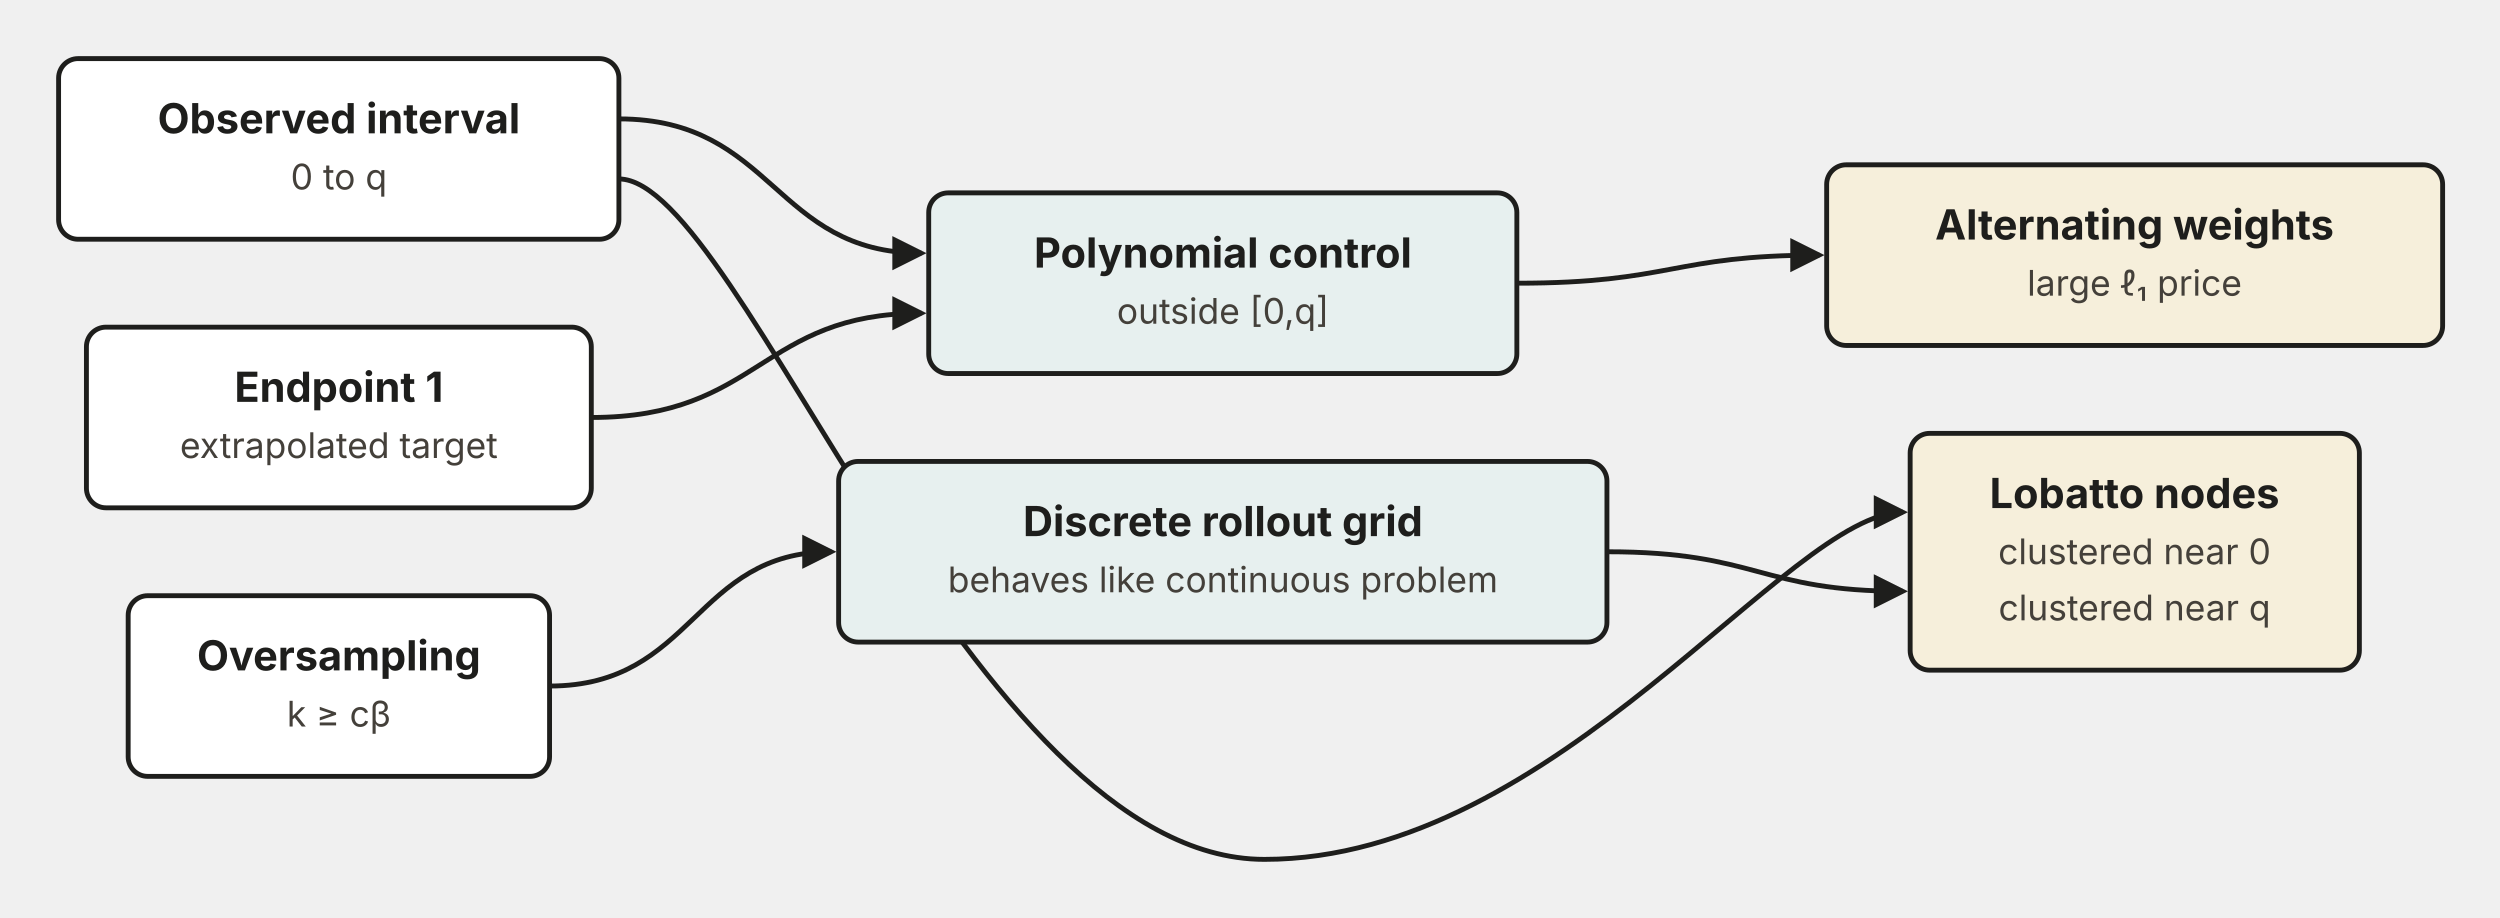
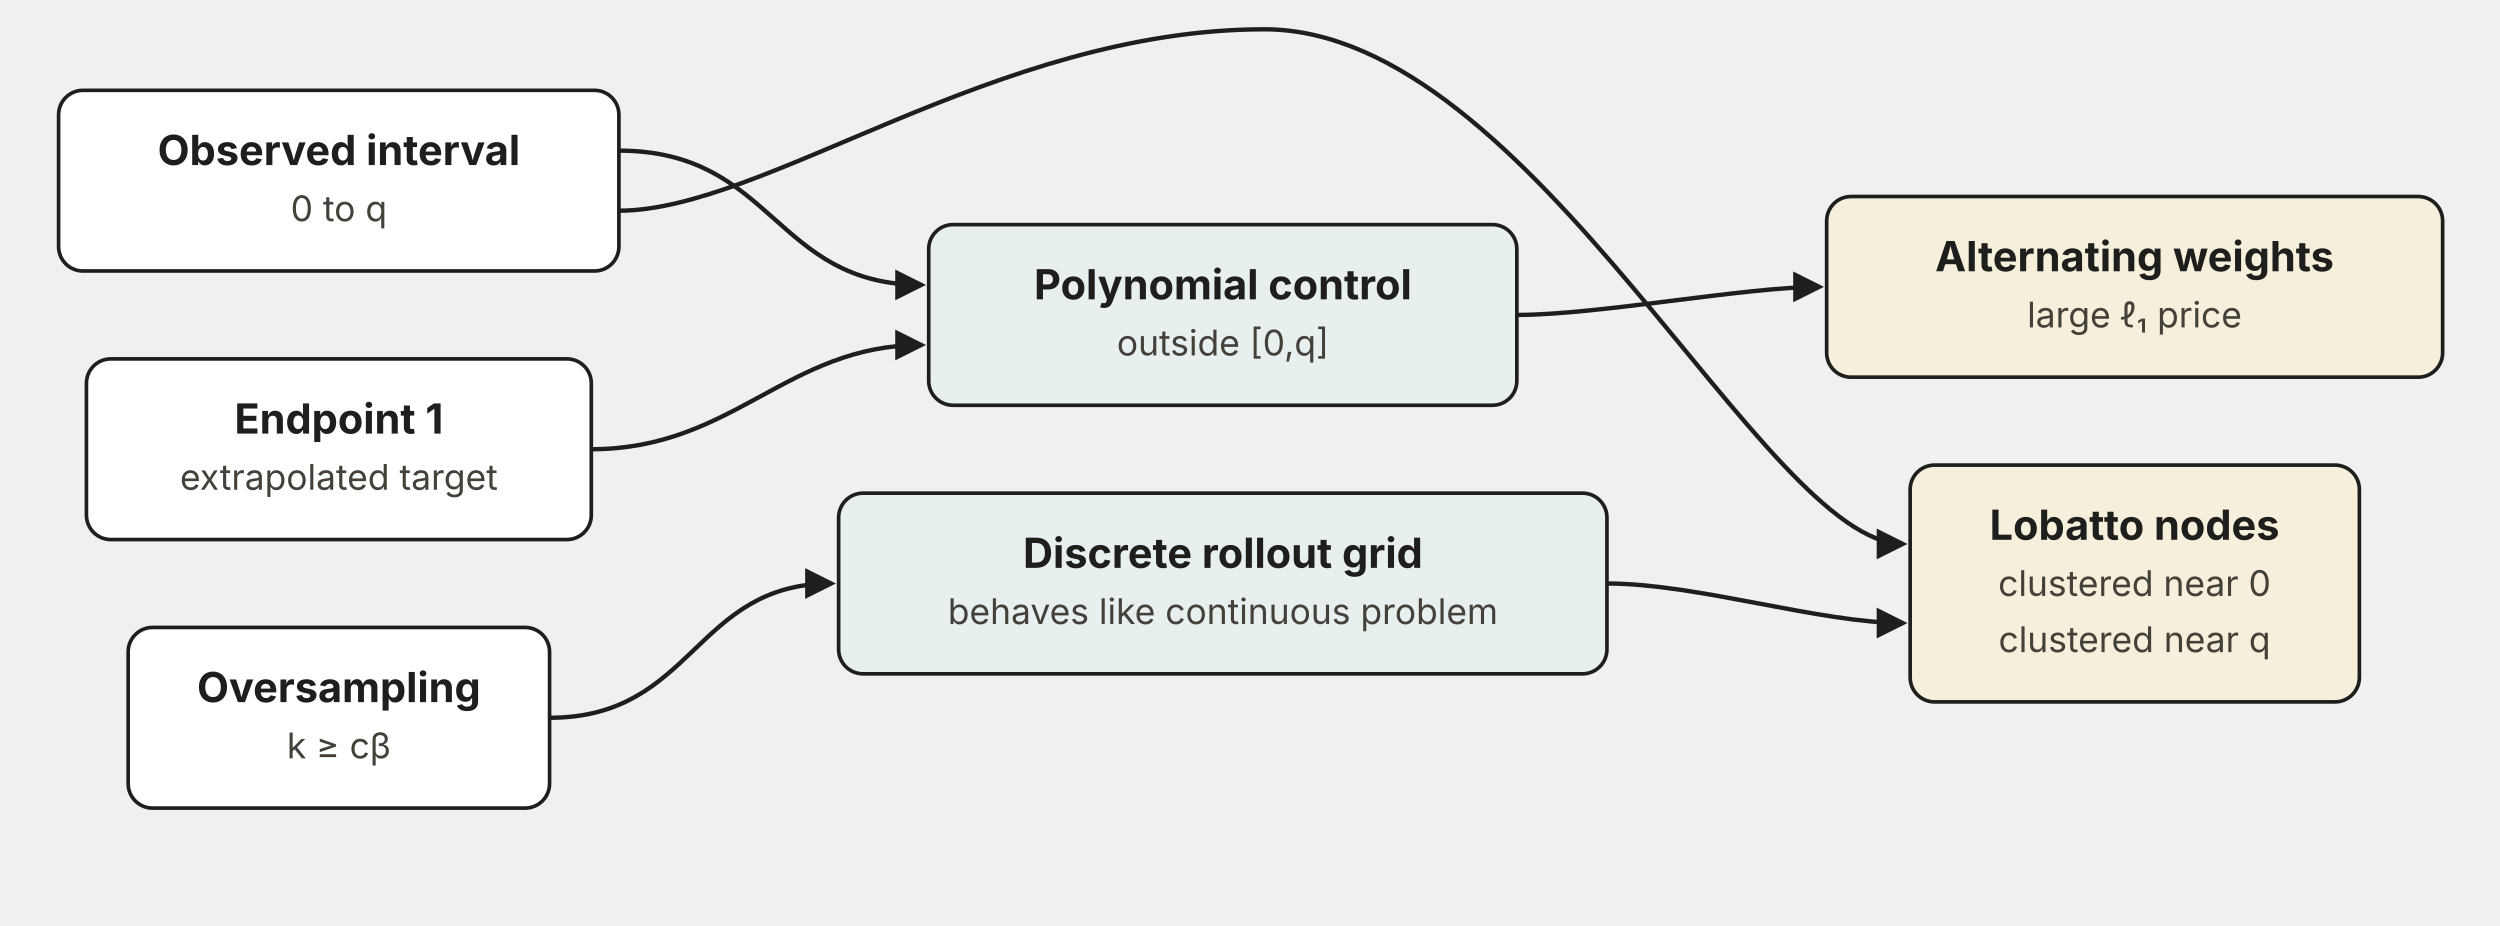
- <svg xmlns="http://www.w3.org/2000/svg" viewBox="0 0 1024 376" role="img">
+ <svg xmlns="http://www.w3.org/2000/svg" viewBox="0 -13 1024 379" role="img">
  <defs>
    <marker id="arr" viewBox="0 0 10 10" refX="8.5" refY="5" markerWidth="7" markerHeight="7" orient="auto-start-reverse">
      <path d="M 0 0 L 10 5 L 0 10 z" fill="#1e1e1c" />
    </marker>
  </defs>
-   <path d="M 253.5 48.7 C 317 48.7, 317 103.7, 377.4 103.7" fill="none" stroke="#1e1e1c" stroke-width="2" marker-end="url(#arr)" />
-   <path d="M 242.2 171 C 311.3 171, 311.3 128.3, 377.4 128.3" fill="none" stroke="#1e1e1c" stroke-width="2" marker-end="url(#arr)" />
-   <path d="M 621.3 116 C 684.8 116, 684.8 104.5, 745.2 104.5" fill="none" stroke="#1e1e1c" stroke-width="2" marker-end="url(#arr)" />
-   <path d="M 225.1 281 C 284.3 281, 284.3 226, 340.5 226" fill="none" stroke="#1e1e1c" stroke-width="2" marker-end="url(#arr)" />
-   <path d="M 658.2 226 C 720.3 226, 720.3 242.2, 779.4 242.2" fill="none" stroke="#1e1e1c" stroke-width="2" marker-end="url(#arr)" />
-   <path d="M 253.5 73.3 C 303.5 73.3, 397.9 352, 517.9 352 C 637.9 352, 732.4 209.8, 779.4 209.8" fill="none" stroke="#1e1e1c" stroke-width="2" marker-end="url(#arr)" />
-   <rect x="24" y="24" width="229.5" height="74" rx="8" fill="#ffffff" stroke="#1e1e1c" stroke-width="2" />
+   <path d="M 253.5 48.7 C 317 48.7, 317 103.7, 377.4 103.7" fill="none" stroke="#1e1e1c" stroke-width="1.8" marker-end="url(#arr)" />
+   <path d="M 242.2 171 C 300.3 171, 322.3 128.3, 377.4 128.3" fill="none" stroke="#1e1e1c" stroke-width="1.8" marker-end="url(#arr)" />
+   <path d="M 621.3 116 C 654.5 116, 715 104.5, 745.2 104.5" fill="none" stroke="#1e1e1c" stroke-width="1.8" marker-end="url(#arr)" />
+   <path d="M 225.1 281 C 284.3 281, 284.3 226, 340.5 226" fill="none" stroke="#1e1e1c" stroke-width="1.8" marker-end="url(#arr)" />
+   <path d="M 658.2 226 C 695.1 226, 745.4 242.2, 779.4 242.2" fill="none" stroke="#1e1e1c" stroke-width="1.8" marker-end="url(#arr)" />
+   <path d="M 253.5 73.3 C 313.5 73.3, 407.9 -1, 517.9 -1 C 627.9 -1, 722.4 209.8, 779.4 209.8" fill="none" stroke="#1e1e1c" stroke-width="1.8" marker-end="url(#arr)" />
+   <rect x="24" y="24" width="229.5" height="74" rx="10" fill="#ffffff" stroke="#1e1e1c" stroke-width="1.5" />
  <text stroke="none" x="138.8" y="54.6" text-anchor="middle" font-family="Inter, Arial, sans-serif" font-size="17" font-weight="700" fill="#1e1e1c">Observed interval</text>
  <text stroke="none" x="138.8" y="77.6" text-anchor="middle" font-family="Inter, Arial, sans-serif" font-size="14.5" fill="#44403a">0 to q</text>
-   <rect x="35.4" y="134" width="206.8" height="74" rx="8" fill="#ffffff" stroke="#1e1e1c" stroke-width="2" />
+   <rect x="35.4" y="134" width="206.8" height="74" rx="10" fill="#ffffff" stroke="#1e1e1c" stroke-width="1.5" />
  <text stroke="none" x="138.8" y="164.6" text-anchor="middle" font-family="Inter, Arial, sans-serif" font-size="17" font-weight="700" fill="#1e1e1c">Endpoint 1</text>
  <text stroke="none" x="138.8" y="187.6" text-anchor="middle" font-family="Inter, Arial, sans-serif" font-size="14.5" fill="#44403a">extrapolated target</text>
-   <rect x="380.4" y="79" width="240.9" height="74" rx="8" fill="#e7f0ef" stroke="#1e1e1c" stroke-width="2" />
+   <rect x="380.4" y="79" width="240.9" height="74" rx="10" fill="#e7f0ef" stroke="#1e1e1c" stroke-width="1.5" />
  <text stroke="none" x="500.9" y="109.6" text-anchor="middle" font-family="Inter, Arial, sans-serif" font-size="17" font-weight="700" fill="#1e1e1c">Polynomial control</text>
  <text stroke="none" x="500.9" y="132.6" text-anchor="middle" font-family="Inter, Arial, sans-serif" font-size="14.5" fill="#44403a">outside [0,q]</text>
-   <rect x="748.2" y="67.5" width="252.3" height="74" rx="8" fill="#f6efdb" stroke="#1e1e1c" stroke-width="2" />
+   <rect x="748.2" y="67.5" width="252.3" height="74" rx="10" fill="#f6efdb" stroke="#1e1e1c" stroke-width="1.5" />
  <text stroke="none" x="874.3" y="98.1" text-anchor="middle" font-family="Inter, Arial, sans-serif" font-size="17" font-weight="700" fill="#1e1e1c">Alternating weights</text>
  <text stroke="none" x="874.3" y="121.1" text-anchor="middle" font-family="Inter, Arial, sans-serif" font-size="14.5" fill="#44403a">large ℓ₁ price</text>
-   <rect x="52.5" y="244" width="172.6" height="74" rx="8" fill="#ffffff" stroke="#1e1e1c" stroke-width="2" />
+   <rect x="52.5" y="244" width="172.6" height="74" rx="10" fill="#ffffff" stroke="#1e1e1c" stroke-width="1.5" />
  <text stroke="none" x="138.8" y="274.6" text-anchor="middle" font-family="Inter, Arial, sans-serif" font-size="17" font-weight="700" fill="#1e1e1c">Oversampling</text>
  <text stroke="none" x="138.8" y="297.6" text-anchor="middle" font-family="Inter, Arial, sans-serif" font-size="14.5" fill="#44403a">k ≥ cβ</text>
-   <rect x="343.5" y="189" width="314.7" height="74" rx="8" fill="#e7f0ef" stroke="#1e1e1c" stroke-width="2" />
+   <rect x="343.5" y="189" width="314.7" height="74" rx="10" fill="#e7f0ef" stroke="#1e1e1c" stroke-width="1.5" />
  <text stroke="none" x="500.9" y="219.6" text-anchor="middle" font-family="Inter, Arial, sans-serif" font-size="17" font-weight="700" fill="#1e1e1c">Discrete rollout grid</text>
  <text stroke="none" x="500.9" y="242.6" text-anchor="middle" font-family="Inter, Arial, sans-serif" font-size="14.5" fill="#44403a">behaves like continuous problem</text>
-   <rect x="782.4" y="177.5" width="184" height="97" rx="8" fill="#f6efdb" stroke="#1e1e1c" stroke-width="2" />
+   <rect x="782.4" y="177.5" width="184" height="97" rx="10" fill="#f6efdb" stroke="#1e1e1c" stroke-width="1.5" />
  <text stroke="none" x="874.3" y="208.1" text-anchor="middle" font-family="Inter, Arial, sans-serif" font-size="17" font-weight="700" fill="#1e1e1c">Lobatto nodes</text>
  <text stroke="none" x="874.3" y="231.1" text-anchor="middle" font-family="Inter, Arial, sans-serif" font-size="14.5" fill="#44403a">clustered near 0</text>
  <text stroke="none" x="874.3" y="254.1" text-anchor="middle" font-family="Inter, Arial, sans-serif" font-size="14.5" fill="#44403a">clustered near q</text>
</svg>
